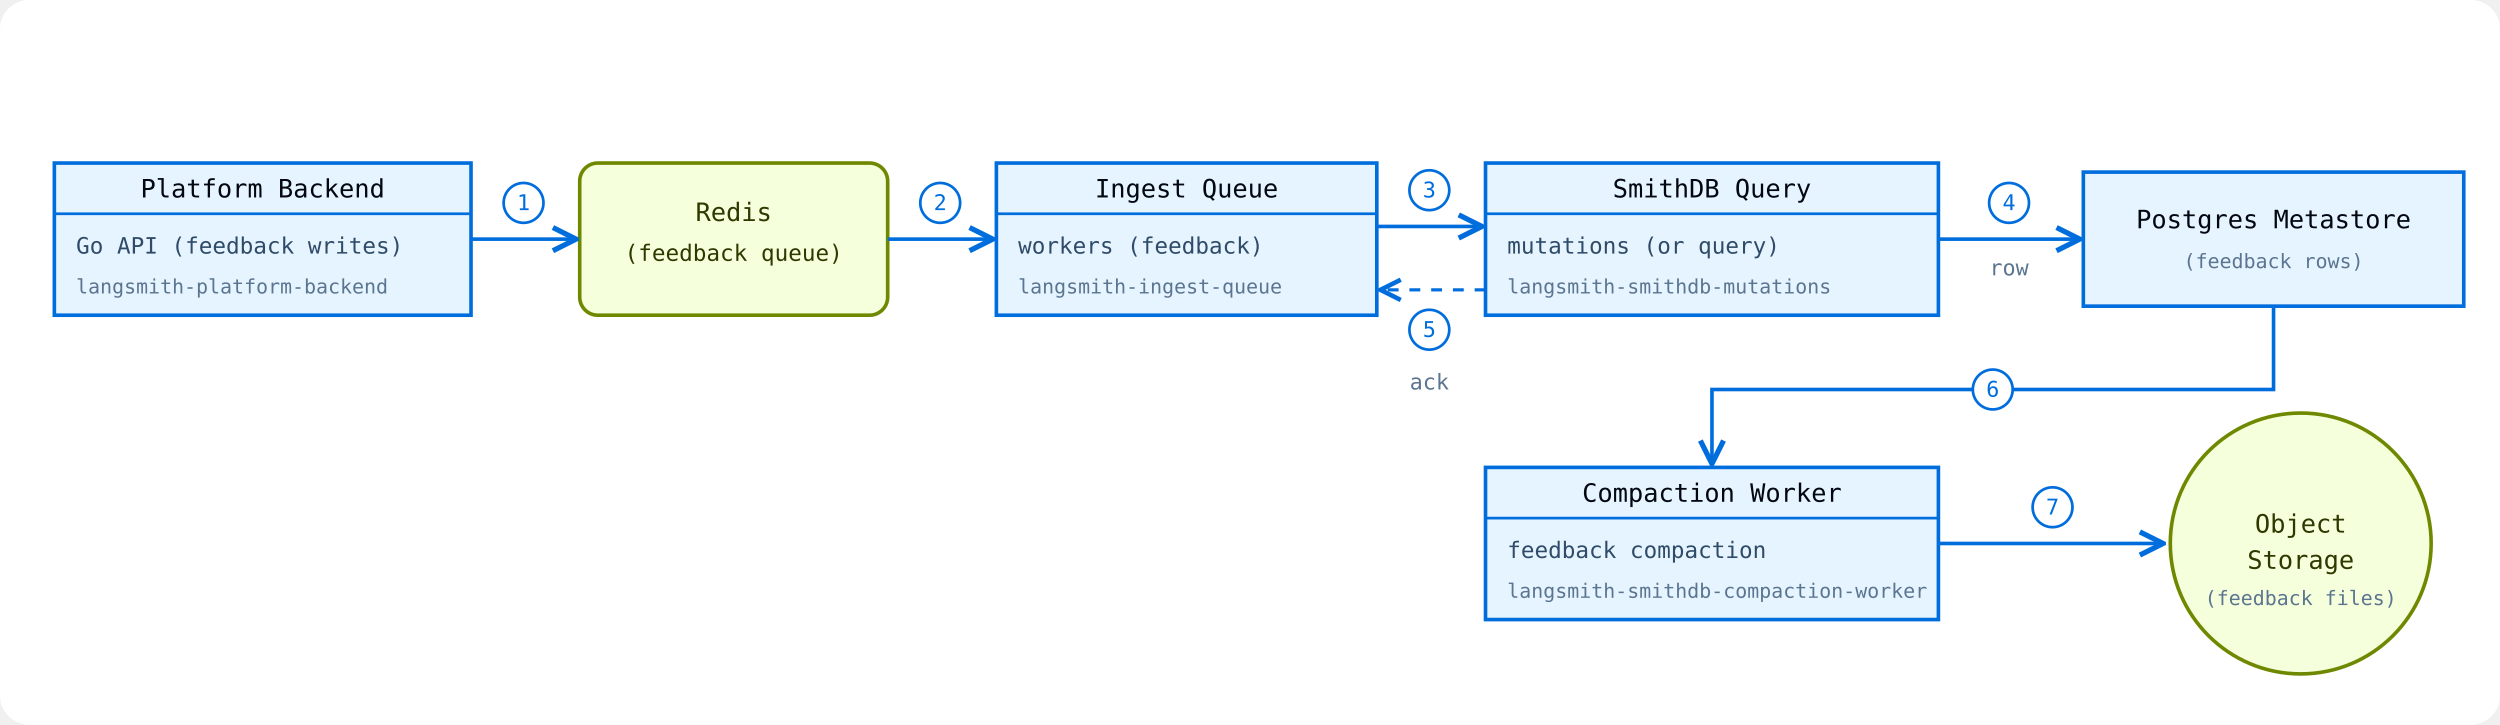
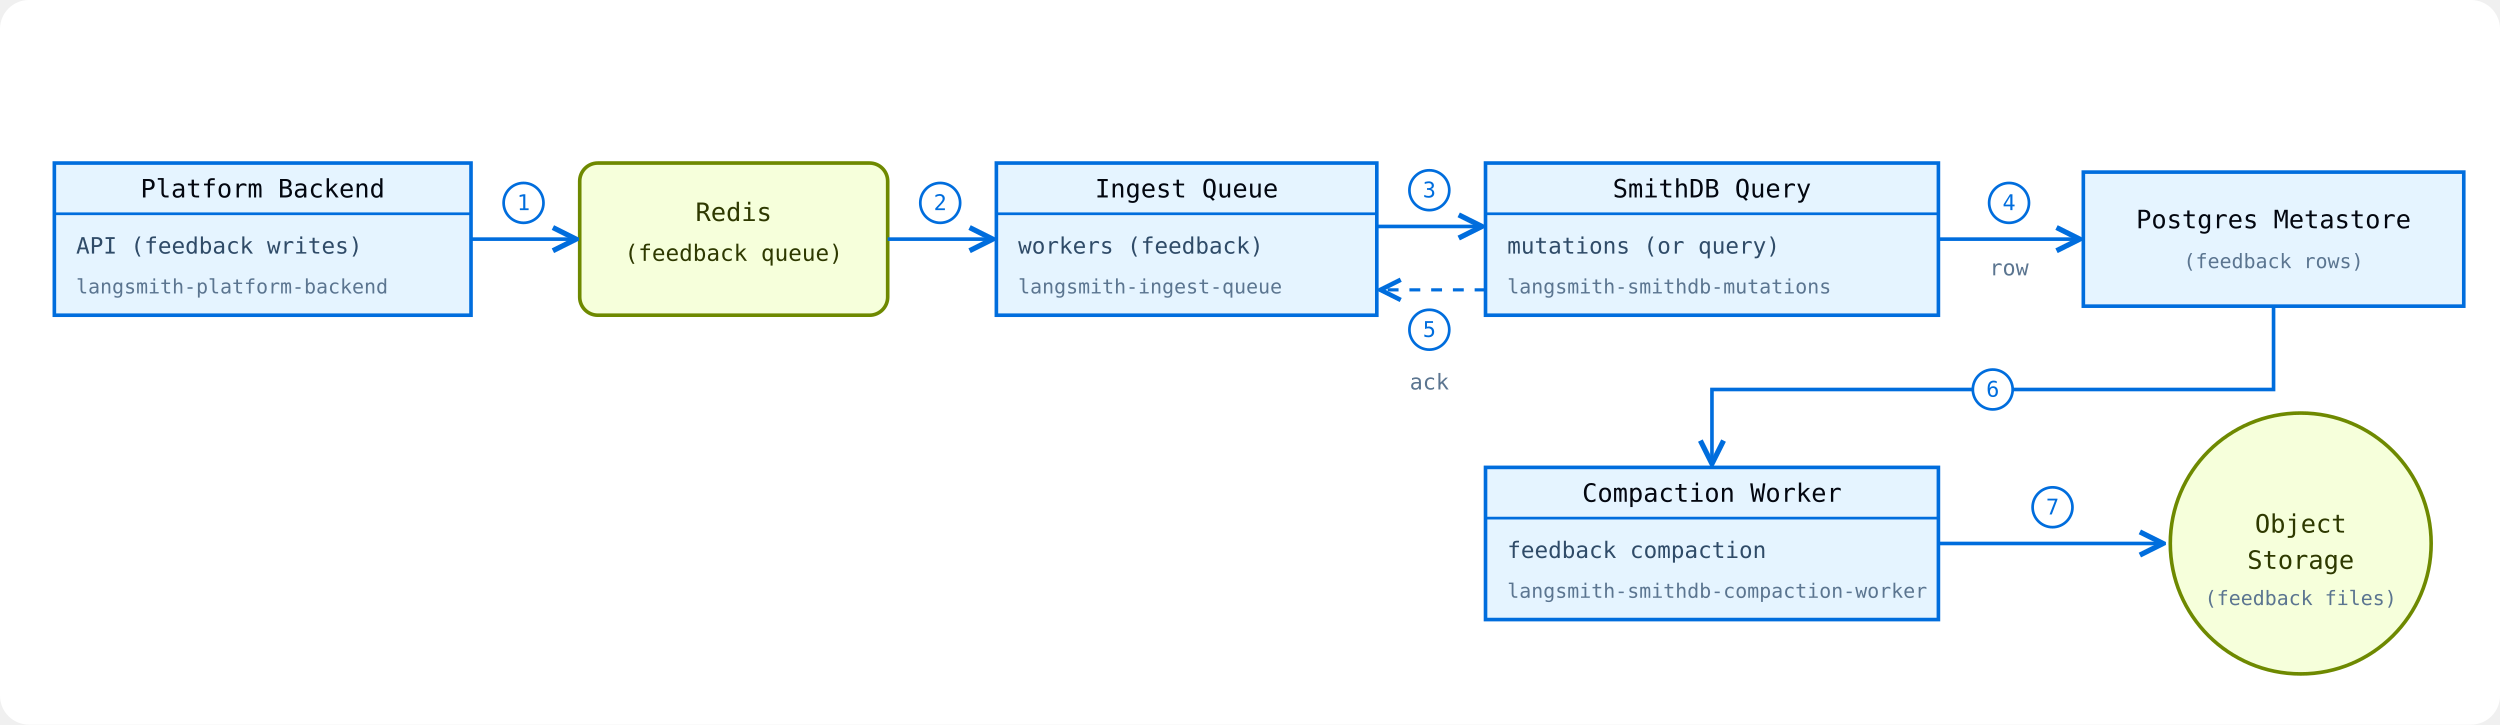
<svg xmlns="http://www.w3.org/2000/svg" id="diagram" style="color-scheme: light" width="1380" height="400" viewBox="0 0 1380 400" role="img" aria-labelledby="title desc" font-family="ui-monospace, SFMono-Regular, Menlo, Consolas, monospace">
  <defs>
    <marker id="h" viewBox="0 0 10 10" refX="9" refY="5" markerWidth="8" markerHeight="8" orient="auto-start-reverse">
      <path d="M1 1 L9 5 L1 9" fill="none" stroke="#006DDD" stroke-width="1.8" />
    </marker>
  </defs>
  <rect x="0" y="0" width="1380" height="400" rx="16" fill="#FFFFFF" />
  <rect x="30" y="90" width="230" height="84" fill="#E5F4FF" stroke="#006DDD" stroke-width="2" />
  <line x1="30" y1="118" x2="260" y2="118" stroke="#006DDD" stroke-width="1.5" />
  <text x="145" y="109" text-anchor="middle" font-size="14" fill="#030710">Platform Backend</text>
-   <text x="42" y="140" font-size="12.5" fill="#2F4B68">Go API (feedback writes)</text>
+   <text x="42" y="140" font-size="12.5" fill="#2F4B68">API (feedback writes)</text>
  <text x="42" y="162" font-size="11" fill="#5B7590">langsmith-platform-backend</text>
  <rect x="320" y="90" width="170" height="84" rx="10" fill="#F6FFDB" stroke="#6E8900" stroke-width="2" />
  <text x="405" y="122" text-anchor="middle" font-size="14" fill="#2E3900">Redis</text>
  <text x="405" y="144" text-anchor="middle" font-size="12.5" fill="#2E3900">(feedback queue)</text>
  <rect x="550" y="90" width="210" height="84" fill="#E5F4FF" stroke="#006DDD" stroke-width="2" />
  <line x1="550" y1="118" x2="760" y2="118" stroke="#006DDD" stroke-width="1.5" />
  <text x="655" y="109" text-anchor="middle" font-size="14" fill="#030710">Ingest Queue</text>
  <text x="562" y="140" font-size="12.5" fill="#2F4B68">workers (feedback)</text>
  <text x="562" y="162" font-size="11" fill="#5B7590">langsmith-ingest-queue</text>
  <rect x="820" y="90" width="250" height="84" fill="#E5F4FF" stroke="#006DDD" stroke-width="2" />
  <line x1="820" y1="118" x2="1070" y2="118" stroke="#006DDD" stroke-width="1.5" />
  <text x="945" y="109" text-anchor="middle" font-size="14" fill="#030710">SmithDB Query</text>
  <text x="832" y="140" font-size="12.5" fill="#2F4B68">mutations (or query)</text>
  <text x="832" y="162" font-size="11" fill="#5B7590">langsmith-smithdb-mutations</text>
  <rect x="1150" y="95" width="210" height="74" fill="#E5F4FF" stroke="#006DDD" stroke-width="2" />
  <text x="1255" y="126" text-anchor="middle" font-size="14" fill="#030710">Postgres Metastore</text>
  <text x="1255" y="148" text-anchor="middle" font-size="11" fill="#5B7590">(feedback rows)</text>
  <rect x="820" y="258" width="250" height="84" fill="#E5F4FF" stroke="#006DDD" stroke-width="2" />
  <line x1="820" y1="286" x2="1070" y2="286" stroke="#006DDD" stroke-width="1.5" />
  <text x="945" y="277" text-anchor="middle" font-size="14" fill="#030710">Compaction Worker</text>
  <text x="832" y="308" font-size="12.5" fill="#2F4B68">feedback compaction</text>
  <text x="832" y="330" font-size="11" fill="#5B7590">langsmith-smithdb-compaction-worker</text>
  <circle cx="1270" cy="300" r="72" fill="#F6FFDB" stroke="#6E8900" stroke-width="2" />
  <text x="1270" y="294" text-anchor="middle" font-size="14" fill="#2E3900">Object</text>
  <text x="1270" y="314" text-anchor="middle" font-size="14" fill="#2E3900">Storage</text>
  <text x="1270" y="334" text-anchor="middle" font-size="11" fill="#5B7590">(feedback files)</text>
  <path d="M260 132 H318" marker-end="url(#h)" stroke="#006DDD" stroke-width="2" fill="none" />
  <circle cx="289" cy="112" r="11" fill="#FFFFFF" stroke="#006DDD" stroke-width="1.5" />
  <text x="289" y="116" text-anchor="middle" font-size="12" fill="#006DDD">1</text>
  <path d="M490 132 H548" marker-end="url(#h)" stroke="#006DDD" stroke-width="2" fill="none" />
  <circle cx="519" cy="112" r="11" fill="#FFFFFF" stroke="#006DDD" stroke-width="1.5" />
  <text x="519" y="116" text-anchor="middle" font-size="12" fill="#006DDD">2</text>
  <path d="M760 125 H818" marker-end="url(#h)" stroke="#006DDD" stroke-width="2" fill="none" />
  <circle cx="789" cy="105" r="11" fill="#FFFFFF" stroke="#006DDD" stroke-width="1.5" />
  <text x="789" y="109" text-anchor="middle" font-size="12" fill="#006DDD">3</text>
  <path d="M1070 132 H1148" marker-end="url(#h)" stroke="#006DDD" stroke-width="2" fill="none" />
  <text x="1109" y="152" text-anchor="middle" font-size="12" fill="#5B7590">row</text>
  <circle cx="1109" cy="112" r="11" fill="#FFFFFF" stroke="#006DDD" stroke-width="1.5" />
  <text x="1109" y="116" text-anchor="middle" font-size="12" fill="#006DDD">4</text>
  <path d="M820 160 H762" marker-end="url(#h)" stroke="#006DDD" stroke-width="1.75" fill="none" stroke-dasharray="6 6" />
  <circle cx="789" cy="182" r="11" fill="#FFFFFF" stroke="#006DDD" stroke-width="1.5" />
  <text x="789" y="186" text-anchor="middle" font-size="12" fill="#006DDD">5</text>
  <text x="789" y="215" text-anchor="middle" font-size="12" fill="#5B7590">ack</text>
  <path d="M1255 169 V215 H945 V256" marker-end="url(#h)" stroke="#006DDD" stroke-width="2" fill="none" />
  <circle cx="1100" cy="215" r="11" fill="#FFFFFF" stroke="#006DDD" stroke-width="1.5" />
  <text x="1100" y="219" text-anchor="middle" font-size="12" fill="#006DDD">6</text>
  <path d="M1070 300 H1194" marker-end="url(#h)" stroke="#006DDD" stroke-width="2" fill="none" />
  <circle cx="1133" cy="280" r="11" fill="#FFFFFF" stroke="#006DDD" stroke-width="1.5" />
  <text x="1133" y="284" text-anchor="middle" font-size="12" fill="#006DDD">7</text>
</svg>
